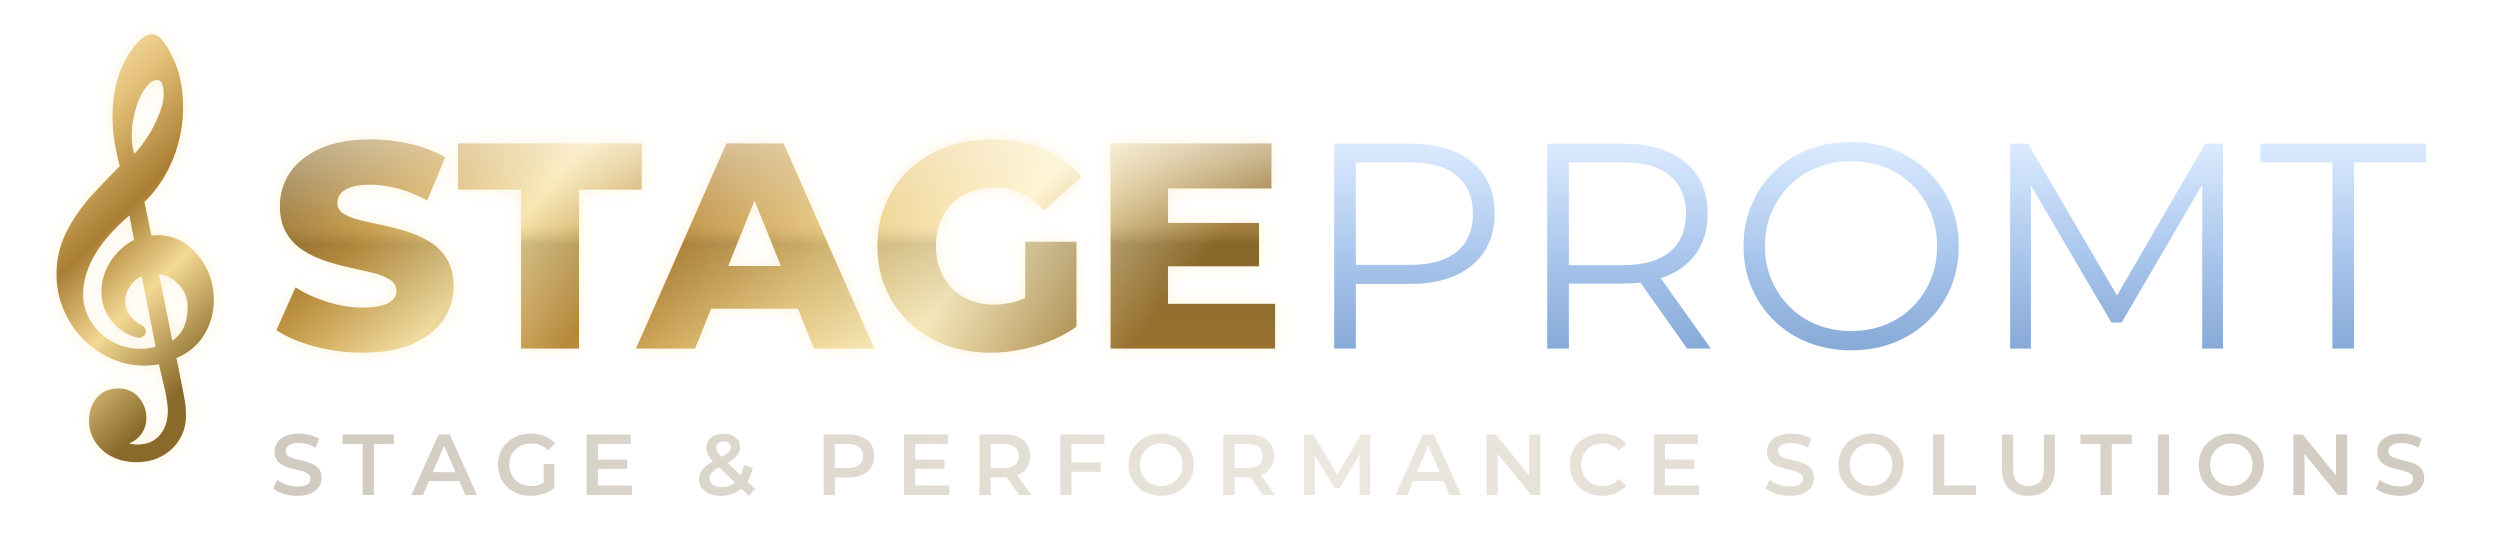
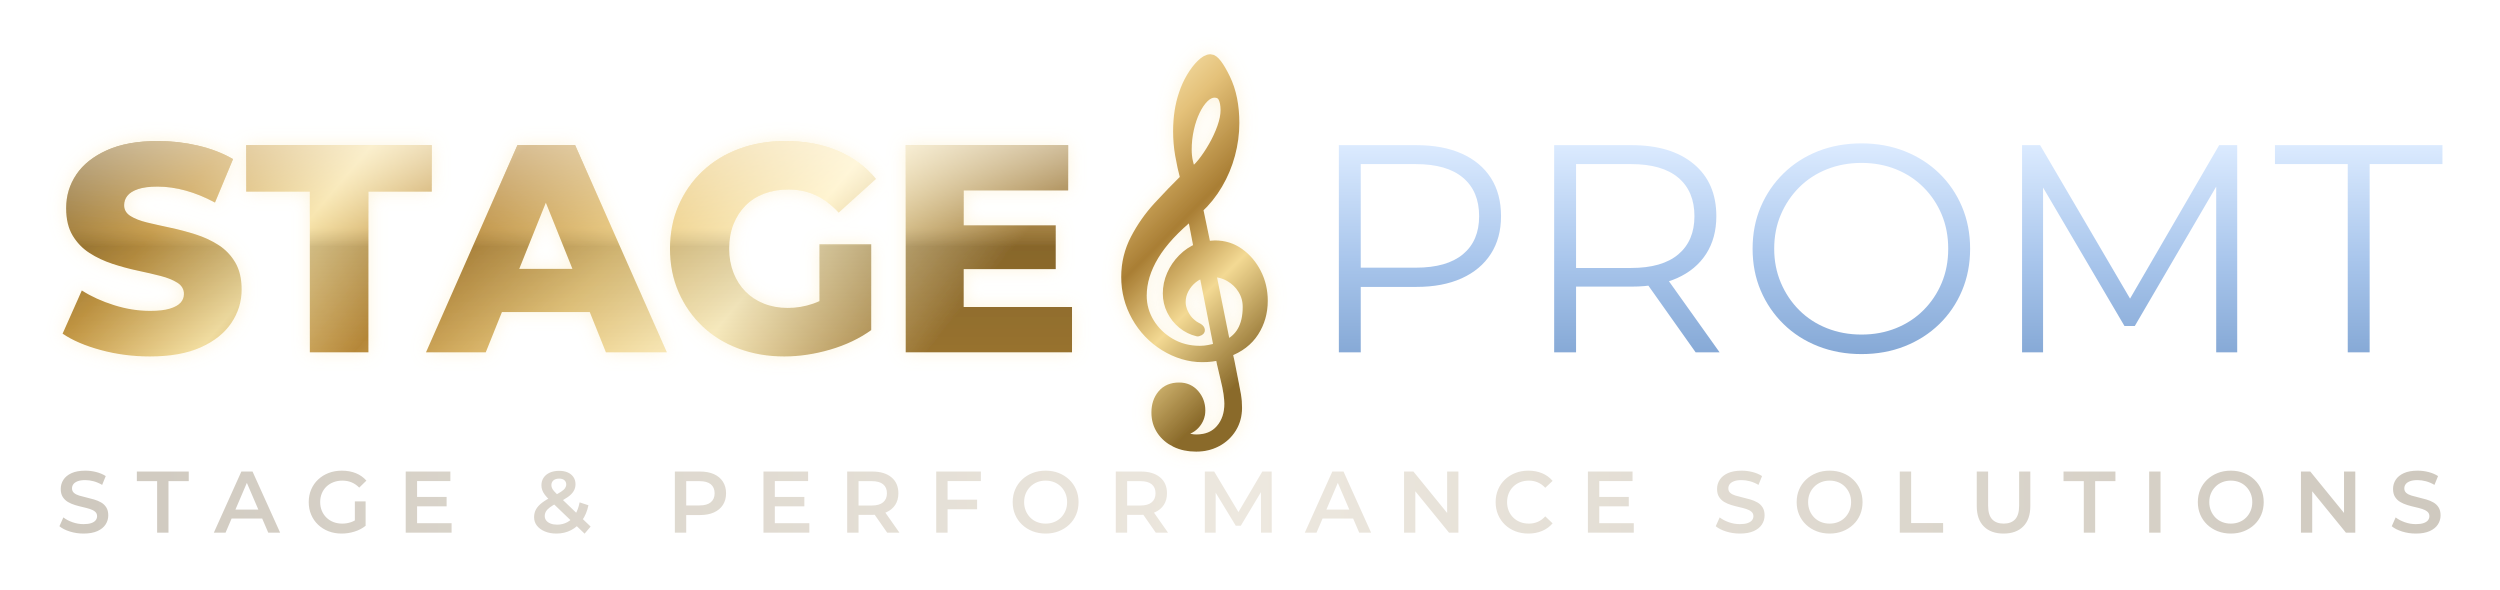
- <svg xmlns="http://www.w3.org/2000/svg" viewBox="0 0 1793 395" width="1793" height="395">
+ <svg xmlns="http://www.w3.org/2000/svg" viewBox="0 0 1774 418" width="1774" height="418">
  <defs>
    <linearGradient id="gold" x1="0" y1="0" x2="1" y2="0.18">
      <stop offset="0" stop-color="#7E5E24" />
      <stop offset=".16" stop-color="#C79A45" />
      <stop offset=".3" stop-color="#F7E2A4" />
      <stop offset=".45" stop-color="#B98A3A" />
      <stop offset=".62" stop-color="#EBCB80" />
      <stop offset=".78" stop-color="#FFF1C4" />
      <stop offset="1" stop-color="#9A7430" />
    </linearGradient>
    <linearGradient id="goldV" x1="0" y1="0" x2="0.35" y2="1">
      <stop offset="0" stop-color="#FFF1C4" />
      <stop offset=".25" stop-color="#E4C179" />
      <stop offset=".5" stop-color="#A97E34" />
      <stop offset=".72" stop-color="#F3D993" />
      <stop offset="1" stop-color="#8A6A2A" />
    </linearGradient>
    <linearGradient id="sheen" x1="0" y1="0" x2="0" y2="1">
      <stop offset="0" stop-color="#fff" stop-opacity=".55" />
      <stop offset=".42" stop-color="#fff" stop-opacity=".08" />
      <stop offset=".5" stop-color="#000" stop-opacity=".12" />
      <stop offset="1" stop-color="#000" stop-opacity=".0" />
    </linearGradient>
    <linearGradient id="blue" x1="0" y1="0" x2="0" y2="1">
      <stop offset="0" stop-color="#DCEBFF" />
      <stop offset=".55" stop-color="#A9C6EC" />
      <stop offset="1" stop-color="#86A9D6" />
    </linearGradient>
    <linearGradient id="tag" x1="0" y1="0" x2="1" y2="0">
      <stop offset="0" stop-color="#CFC9BF" />
      <stop offset=".5" stop-color="#EDE8DF" />
      <stop offset="1" stop-color="#CFC9BF" />
    </linearGradient>
    <clipPath id="stClip">
-       <path d="M260.191 252.94Q242.131 252.94 225.436 248.425Q208.741 243.91 198.241 236.77L211.891 206.11Q221.761 212.41 234.676 216.505Q247.591 220.6 260.401 220.6Q269.011 220.6 274.261 219.025Q279.511 217.45 281.926 214.825Q284.341 212.2 284.341 208.63Q284.341 203.59 279.721 200.65Q275.101 197.71 267.751 195.82Q260.401 193.93 251.476 192.04Q242.551 190.15 233.626 187.21Q224.701 184.27 217.351 179.545Q210.001 174.82 205.381 167.155Q200.761 159.49 200.761 147.73Q200.761 134.5 208.006 123.79Q215.251 113.08 229.741 106.57Q244.231 100.06 265.861 100.06Q280.351 100.06 294.316 103.315Q308.281 106.57 319.201 112.87L306.391 143.74Q295.891 138.07 285.601 135.235Q275.311 132.4 265.651 132.4Q257.041 132.4 251.791 134.185Q246.541 135.97 244.231 138.91Q241.921 141.85 241.921 145.63Q241.921 150.46 246.436 153.295Q250.951 156.13 258.406 157.915Q265.861 159.7 274.786 161.59Q283.711 163.48 292.636 166.315Q301.561 169.15 308.911 173.875Q316.261 178.6 320.776 186.265Q325.291 193.93 325.291 205.48Q325.291 218.29 318.046 229.105Q310.801 239.92 296.416 246.43Q282.031 252.94 260.191 252.94Z M373.691 250.0V135.97H328.541V103.0H460.211V135.97H415.271V250.0Z M456.111 250.0 521.001 103.0H561.951L627.051 250.0H583.791L532.971 123.37H549.351L498.531 250.0ZM491.601 221.44 502.311 190.78H574.131L584.841 221.44Z M710.311 252.94Q692.881 252.94 677.971 247.375Q663.061 241.81 652.246 231.52Q641.431 221.23 635.341 207.265Q629.251 193.3 629.251 176.5Q629.251 159.7 635.341 145.735Q641.431 131.77 652.351 121.48Q663.271 111.19 678.286 105.625Q693.301 100.06 711.151 100.06Q731.941 100.06 748.321 106.99Q764.701 113.92 775.411 126.94L748.951 150.88Q741.391 142.69 732.676 138.595Q723.961 134.5 713.251 134.5Q703.801 134.5 696.031 137.44Q688.261 140.38 682.801 145.945Q677.341 151.51 674.296 159.175Q671.251 166.84 671.251 176.5Q671.251 185.74 674.296 193.51Q677.341 201.28 682.801 206.845Q688.261 212.41 695.926 215.455Q703.591 218.5 712.831 218.5Q722.071 218.5 730.891 215.455Q739.711 212.41 748.741 205.06L772.051 234.25Q759.451 243.28 742.861 248.11Q726.271 252.94 710.311 252.94ZM772.051 234.25 735.301 228.79V173.35H772.051Z M796.511 250.0V103.0H911.801V135.13H837.671V217.87H914.531V250.0ZM834.731 190.99V159.91H902.981V190.99Z" />
+       <path d="M106.36 252.94Q88.3 252.94 71.605 248.425Q54.91 243.91 44.41 236.77L58.06 206.11Q67.93 212.41 80.845 216.505Q93.76 220.6 106.57 220.6Q115.18 220.6 120.43 219.025Q125.68 217.45 128.095 214.825Q130.51 212.2 130.51 208.63Q130.51 203.59 125.89 200.65Q121.27 197.71 113.92 195.82Q106.57 193.93 97.645 192.04Q88.72 190.15 79.795 187.21Q70.87 184.27 63.52 179.545Q56.17 174.82 51.55 167.155Q46.93 159.49 46.93 147.73Q46.93 134.5 54.175 123.79Q61.42 113.08 75.91 106.57Q90.4 100.06 112.03 100.06Q126.52 100.06 140.485 103.315Q154.45 106.57 165.37 112.87L152.56 143.74Q142.06 138.07 131.77 135.235Q121.48 132.4 111.82 132.4Q103.21 132.4 97.96 134.185Q92.71 135.97 90.4 138.91Q88.09 141.85 88.09 145.63Q88.09 150.46 92.605 153.295Q97.12 156.13 104.575 157.915Q112.03 159.7 120.955 161.59Q129.88 163.48 138.805 166.315Q147.73 169.15 155.08 173.875Q162.43 178.6 166.945 186.265Q171.46 193.93 171.46 205.48Q171.46 218.29 164.215 229.105Q156.97 239.92 142.585 246.43Q128.2 252.94 106.36 252.94Z M219.86 250.0V135.97H174.71V103.0H306.38V135.97H261.44V250.0Z M302.28 250.0 367.17 103.0H408.12L473.22 250.0H429.96L379.14 123.37H395.52L344.7 250.0ZM337.77 221.44 348.48 190.78H420.3L431.01 221.44Z M556.48 252.94Q539.05 252.94 524.14 247.375Q509.23 241.81 498.415 231.52Q487.6 221.23 481.51 207.265Q475.42 193.3 475.42 176.5Q475.42 159.7 481.51 145.735Q487.6 131.77 498.52 121.48Q509.44 111.19 524.455 105.625Q539.47 100.06 557.32 100.06Q578.11 100.06 594.49 106.99Q610.87 113.92 621.58 126.94L595.12 150.88Q587.56 142.69 578.845 138.595Q570.13 134.5 559.42 134.5Q549.97 134.5 542.2 137.44Q534.43 140.38 528.97 145.945Q523.51 151.51 520.465 159.175Q517.42 166.84 517.42 176.5Q517.42 185.74 520.465 193.51Q523.51 201.28 528.97 206.845Q534.43 212.41 542.095 215.455Q549.76 218.5 559.0 218.5Q568.24 218.5 577.06 215.455Q585.88 212.41 594.91 205.06L618.22 234.25Q605.62 243.28 589.03 248.11Q572.44 252.94 556.48 252.94ZM618.22 234.25 581.47 228.79V173.35H618.22Z M642.68 250.0V103.0H757.97V135.13H683.84V217.87H760.7V250.0ZM680.9 190.99V159.91H749.15V190.99Z" />
    </clipPath>
    <filter id="glow" x="-10%" y="-30%" width="120%" height="160%">
      <feGaussianBlur stdDeviation="6" result="b" />
      <feColorMatrix in="b" type="matrix" values="0 0 0 0 .95  0 0 0 0 .75  0 0 0 0 .35  0 0 0 .35 0" />
      <feMerge>
        <feMergeNode />
        <feMergeNode in="SourceGraphic" />
      </feMerge>
    </filter>
  </defs>
  <g filter="url(#glow)">
-     <path d="M260.191 252.94Q242.131 252.94 225.436 248.425Q208.741 243.91 198.241 236.77L211.891 206.11Q221.761 212.41 234.676 216.505Q247.591 220.6 260.401 220.6Q269.011 220.6 274.261 219.025Q279.511 217.45 281.926 214.825Q284.341 212.2 284.341 208.63Q284.341 203.59 279.721 200.65Q275.101 197.71 267.751 195.82Q260.401 193.93 251.476 192.04Q242.551 190.15 233.626 187.21Q224.701 184.27 217.351 179.545Q210.001 174.82 205.381 167.155Q200.761 159.49 200.761 147.73Q200.761 134.5 208.006 123.79Q215.251 113.08 229.741 106.57Q244.231 100.06 265.861 100.06Q280.351 100.06 294.316 103.315Q308.281 106.57 319.201 112.87L306.391 143.74Q295.891 138.07 285.601 135.235Q275.311 132.4 265.651 132.4Q257.041 132.4 251.791 134.185Q246.541 135.97 244.231 138.91Q241.921 141.85 241.921 145.63Q241.921 150.46 246.436 153.295Q250.951 156.13 258.406 157.915Q265.861 159.7 274.786 161.59Q283.711 163.48 292.636 166.315Q301.561 169.15 308.911 173.875Q316.261 178.6 320.776 186.265Q325.291 193.93 325.291 205.48Q325.291 218.29 318.046 229.105Q310.801 239.92 296.416 246.43Q282.031 252.94 260.191 252.94Z M373.691 250.0V135.97H328.541V103.0H460.211V135.97H415.271V250.0Z M456.111 250.0 521.001 103.0H561.951L627.051 250.0H583.791L532.971 123.37H549.351L498.531 250.0ZM491.601 221.44 502.311 190.78H574.131L584.841 221.44Z M710.311 252.94Q692.881 252.94 677.971 247.375Q663.061 241.81 652.246 231.52Q641.431 221.23 635.341 207.265Q629.251 193.3 629.251 176.5Q629.251 159.7 635.341 145.735Q641.431 131.77 652.351 121.48Q663.271 111.19 678.286 105.625Q693.301 100.06 711.151 100.06Q731.941 100.06 748.321 106.99Q764.701 113.92 775.411 126.94L748.951 150.88Q741.391 142.69 732.676 138.595Q723.961 134.5 713.251 134.5Q703.801 134.5 696.031 137.44Q688.261 140.38 682.801 145.945Q677.341 151.51 674.296 159.175Q671.251 166.84 671.251 176.5Q671.251 185.74 674.296 193.51Q677.341 201.28 682.801 206.845Q688.261 212.41 695.926 215.455Q703.591 218.5 712.831 218.5Q722.071 218.5 730.891 215.455Q739.711 212.41 748.741 205.06L772.051 234.25Q759.451 243.28 742.861 248.11Q726.271 252.94 710.311 252.94ZM772.051 234.25 735.301 228.79V173.35H772.051Z M796.511 250.0V103.0H911.801V135.13H837.671V217.87H914.531V250.0ZM834.731 190.99V159.91H902.981V190.99Z" fill="url(#gold)" />
-     <rect x="194" y="90" width="734" height="170" fill="url(#sheen)" clip-path="url(#stClip)" />
-     <path d="M89.727 120.321Q87.303 111.141 85.744 102.134Q84.185 93.127 84.185 83.774Q84.185 75.633 85.311 68.445Q86.436 61.256 88.515 55.194Q90.767 48.266 94.404 42.117Q98.042 35.968 102.112 31.984Q106.182 28.0 109.3 28.0Q113.457 28.0 120.732 42.723Q124.37 50.171 126.102 58.831Q127.834 67.492 127.834 77.365Q127.834 89.663 124.543 101.874Q121.252 114.085 114.93 124.824Q108.607 135.564 99.774 143.704L105.836 172.804Q108.434 172.457 110.166 172.284Q111.898 172.111 112.764 172.111Q123.33 172.111 131.644 178.087Q139.958 184.062 144.895 193.762Q149.831 203.462 149.831 215.067Q149.831 228.404 142.99 239.057Q136.148 249.709 122.464 254.732Q123.33 257.677 127.487 279.328Q128.527 284.524 129.046 287.555Q129.566 290.587 129.739 292.838Q129.912 295.09 129.912 298.035Q129.912 306.695 125.669 313.537Q121.425 320.379 114.237 324.189Q107.048 328.0 98.215 328.0Q89.208 328.0 82.279 324.622Q75.351 321.245 71.367 315.269Q67.383 309.293 67.383 301.499Q67.383 293.185 71.973 287.642Q76.564 282.099 85.051 282.099Q92.326 282.099 96.916 287.382Q101.506 292.665 101.506 299.94Q101.506 306.176 97.176 310.852Q92.845 315.529 85.917 315.529H84.185Q88.688 322.284 98.388 322.284Q110.339 322.284 117.095 314.49Q123.85 306.695 123.85 294.57Q123.85 291.626 123.157 286.689Q122.464 281.753 120.732 274.824Q119.0 267.896 118.047 263.393Q117.095 258.889 116.748 256.984Q110.859 258.716 102.891 258.716Q87.995 258.716 73.792 250.055Q59.935 241.395 51.968 227.192Q44.0 212.988 44.0 196.533Q44.0 180.945 51.102 167.261Q58.203 153.577 68.682 142.145Q79.162 130.714 89.727 120.321ZM94.404 115.991Q98.388 113.912 102.891 108.283Q107.395 102.654 111.552 95.379Q115.709 88.104 118.307 80.742Q120.905 73.381 120.905 67.492Q120.905 61.256 119 57.619Q117.095 53.982 112.418 53.982Q108.261 53.982 104.364 57.792Q100.467 61.603 97.435 67.925Q94.404 74.247 92.672 82.042Q90.94 89.836 90.94 97.977Q90.94 103.52 92.066 108.023Q93.192 112.527 94.404 115.991ZM104.277 193.416Q99.6 194.455 95.443 197.833Q91.286 201.21 88.775 205.973Q86.263 210.737 86.263 216.106Q86.263 220.436 88.515 225.027Q90.767 229.617 94.058 232.388Q96.309 234.467 98.561 235.506Q101.159 236.718 101.159 237.758Q101.159 238.277 99.427 238.797Q92.845 237.238 87.562 232.908Q82.279 228.577 79.248 222.428Q76.217 216.279 76.217 209.351Q76.217 201.903 79.248 194.975Q82.279 188.046 87.736 182.503Q93.192 176.961 100.12 174.189L95.097 148.035Q75.005 164.316 65.565 179.992Q56.125 195.667 56.125 211.083Q56.125 222.342 62.014 232.042Q67.903 241.741 78.122 247.717Q88.342 253.693 101.159 253.693Q104.624 253.693 108.174 253.0Q111.725 252.307 115.709 251.268ZM121.079 249.536Q138.053 242.261 138.053 219.744Q138.053 212.296 134.242 206.147Q130.432 199.998 124.023 196.36Q117.614 192.723 109.647 192.723Z" fill="url(#goldV)" stroke="url(#goldV)" stroke-width="7" stroke-linejoin="round" />
+     <path d="M106.36 252.94Q88.3 252.94 71.605 248.425Q54.91 243.91 44.41 236.77L58.06 206.11Q67.93 212.41 80.845 216.505Q93.76 220.6 106.57 220.6Q115.18 220.6 120.43 219.025Q125.68 217.45 128.095 214.825Q130.51 212.2 130.51 208.63Q130.51 203.59 125.89 200.65Q121.27 197.71 113.92 195.82Q106.57 193.93 97.645 192.04Q88.72 190.15 79.795 187.21Q70.87 184.27 63.52 179.545Q56.17 174.82 51.55 167.155Q46.93 159.49 46.93 147.73Q46.93 134.5 54.175 123.79Q61.42 113.08 75.91 106.57Q90.4 100.06 112.03 100.06Q126.52 100.06 140.485 103.315Q154.45 106.57 165.37 112.87L152.56 143.74Q142.06 138.07 131.77 135.235Q121.48 132.4 111.82 132.4Q103.21 132.4 97.96 134.185Q92.71 135.97 90.4 138.91Q88.09 141.85 88.09 145.63Q88.09 150.46 92.605 153.295Q97.12 156.13 104.575 157.915Q112.03 159.7 120.955 161.59Q129.88 163.48 138.805 166.315Q147.73 169.15 155.08 173.875Q162.43 178.6 166.945 186.265Q171.46 193.93 171.46 205.48Q171.46 218.29 164.215 229.105Q156.97 239.92 142.585 246.43Q128.2 252.94 106.36 252.94Z M219.86 250.0V135.97H174.71V103.0H306.38V135.97H261.44V250.0Z M302.28 250.0 367.17 103.0H408.12L473.22 250.0H429.96L379.14 123.37H395.52L344.7 250.0ZM337.77 221.44 348.48 190.78H420.3L431.01 221.44Z M556.48 252.94Q539.05 252.94 524.14 247.375Q509.23 241.81 498.415 231.52Q487.6 221.23 481.51 207.265Q475.42 193.3 475.42 176.5Q475.42 159.7 481.51 145.735Q487.6 131.77 498.52 121.48Q509.44 111.19 524.455 105.625Q539.47 100.06 557.32 100.06Q578.11 100.06 594.49 106.99Q610.87 113.92 621.58 126.94L595.12 150.88Q587.56 142.69 578.845 138.595Q570.13 134.5 559.42 134.5Q549.97 134.5 542.2 137.44Q534.43 140.38 528.97 145.945Q523.51 151.51 520.465 159.175Q517.42 166.84 517.42 176.5Q517.42 185.74 520.465 193.51Q523.51 201.28 528.97 206.845Q534.43 212.41 542.095 215.455Q549.76 218.5 559.0 218.5Q568.24 218.5 577.06 215.455Q585.88 212.41 594.91 205.06L618.22 234.25Q605.62 243.28 589.03 248.11Q572.44 252.94 556.48 252.94ZM618.22 234.25 581.47 228.79V173.35H618.22Z M642.68 250.0V103.0H757.97V135.13H683.84V217.87H760.7V250.0ZM680.9 190.99V159.91H749.15V190.99Z" fill="url(#gold)" />
+     <rect x="40" y="90" width="734" height="170" fill="url(#sheen)" clip-path="url(#stClip)" />
+     <path d="M841.017 126.628Q838.794 118.212 837.365 109.956Q835.936 101.7 835.936 93.126Q835.936 85.663 836.968 79.074Q838 72.485 839.905 66.928Q841.97 60.577 845.304 54.94Q848.638 49.304 852.369 45.652Q856.101 42.0 858.959 42.0Q862.769 42.0 869.438 55.496Q872.772 62.323 874.36 70.262Q875.948 78.201 875.948 87.251Q875.948 98.524 872.931 109.718Q869.914 120.912 864.119 130.756Q858.323 140.6 850.226 148.062L855.783 174.737Q858.165 174.419 859.752 174.26Q861.34 174.102 862.134 174.102Q871.819 174.102 879.441 179.579Q887.062 185.057 891.587 193.949Q896.112 202.84 896.112 213.478Q896.112 225.704 889.84 235.469Q883.569 245.233 871.026 249.838Q871.819 252.537 875.63 272.384Q876.583 277.147 877.059 279.926Q877.535 282.704 877.694 284.768Q877.853 286.833 877.853 289.532Q877.853 297.471 873.963 303.742Q870.073 310.014 863.484 313.507Q856.894 317.0 848.797 317.0Q840.541 317.0 834.189 313.904Q827.838 310.808 824.187 305.33Q820.535 299.852 820.535 292.707Q820.535 285.086 824.742 280.005Q828.95 274.924 836.73 274.924Q843.398 274.924 847.606 279.767Q851.814 284.61 851.814 291.278Q851.814 296.994 847.844 301.281Q843.875 305.568 837.524 305.568H835.936Q840.064 311.76 848.956 311.76Q859.911 311.76 866.103 304.615Q872.296 297.471 872.296 286.356Q872.296 283.657 871.661 279.132Q871.026 274.607 869.438 268.256Q867.85 261.905 866.977 257.777Q866.103 253.648 865.786 251.902Q860.388 253.49 853.084 253.49Q839.429 253.49 826.409 245.551Q813.707 237.612 806.404 224.592Q799.1 211.573 799.1 196.489Q799.1 182.199 805.61 169.656Q812.12 157.113 821.726 146.633Q831.332 136.154 841.017 126.628ZM845.304 122.658Q848.956 120.753 853.084 115.593Q857.212 110.432 861.023 103.764Q864.833 97.095 867.215 90.347Q869.597 83.599 869.597 78.201Q869.597 72.485 867.85 69.151Q866.103 65.816 861.817 65.816Q858.006 65.816 854.433 69.309Q850.861 72.803 848.082 78.598Q845.304 84.393 843.716 91.538Q842.128 98.683 842.128 106.145Q842.128 111.226 843.16 115.355Q844.192 119.483 845.304 122.658ZM854.354 193.631Q850.067 194.584 846.256 197.68Q842.446 200.776 840.144 205.142Q837.841 209.509 837.841 214.431Q837.841 218.4 839.905 222.608Q841.97 226.815 844.986 229.356Q847.05 231.261 849.114 232.214Q851.496 233.325 851.496 234.278Q851.496 234.754 849.908 235.23Q843.875 233.801 839.032 229.832Q834.189 225.863 831.411 220.226Q828.632 214.589 828.632 208.238Q828.632 201.411 831.411 195.06Q834.189 188.709 839.191 183.628Q844.192 178.547 850.543 176.007L845.939 152.032Q827.521 166.957 818.868 181.326Q810.214 195.695 810.214 209.826Q810.214 220.147 815.613 229.038Q821.011 237.93 830.379 243.407Q839.747 248.885 851.496 248.885Q854.672 248.885 857.927 248.25Q861.181 247.615 864.833 246.662ZM869.755 245.074Q885.315 238.406 885.315 217.765Q885.315 210.938 881.822 205.301Q878.329 199.665 872.455 196.33Q866.58 192.996 859.276 192.996Z" fill="url(#goldV)" stroke="url(#goldV)" stroke-width="7" stroke-linejoin="round" />
  </g>
-   <path d="M956.871 250.0V103.0H1011.891Q1030.581 103.0 1044.021 108.985Q1057.461 114.97 1064.706 126.205Q1071.951 137.44 1071.951 153.4Q1071.951 168.94 1064.706 180.175Q1057.461 191.41 1044.021 197.5Q1030.581 203.59 1011.891 203.59H965.481L972.411 196.24V250.0ZM972.411 197.5 965.481 189.94H1011.471Q1033.521 189.94 1044.966 180.385Q1056.411 170.83 1056.411 153.4Q1056.411 135.76 1044.966 126.1Q1033.521 116.44 1011.471 116.44H965.481L972.411 109.09Z M1109.651 250.0V103.0H1164.671Q1192.601 103.0 1208.666 116.335Q1224.731 129.67 1224.731 153.4Q1224.731 168.94 1217.486 180.175Q1210.241 191.41 1196.801 197.395Q1183.361 203.38 1164.671 203.38H1118.261L1125.191 196.24V250.0ZM1210.031 250.0 1172.231 196.66H1189.031L1227.041 250.0ZM1125.191 197.5 1118.261 190.15H1164.251Q1186.301 190.15 1197.746 180.49Q1209.191 170.83 1209.191 153.4Q1209.191 135.76 1197.746 126.1Q1186.301 116.44 1164.251 116.44H1118.261L1125.191 109.09Z M1327.741 251.26Q1311.151 251.26 1296.976 245.695Q1282.801 240.13 1272.406 229.945Q1262.011 219.76 1256.236 206.215Q1250.461 192.67 1250.461 176.5Q1250.461 160.33 1256.236 146.785Q1262.011 133.24 1272.406 123.055Q1282.801 112.87 1296.871 107.305Q1310.941 101.74 1327.741 101.74Q1344.331 101.74 1358.401 107.305Q1372.471 112.87 1382.866 122.95Q1393.261 133.03 1399.036 146.68Q1404.811 160.33 1404.811 176.5Q1404.811 192.67 1399.036 206.32Q1393.261 219.97 1382.866 230.05Q1372.471 240.13 1358.401 245.695Q1344.331 251.26 1327.741 251.26ZM1327.741 237.4Q1340.971 237.4 1352.206 232.885Q1363.441 228.37 1371.736 220.075Q1380.031 211.78 1384.651 200.755Q1389.271 189.73 1389.271 176.5Q1389.271 163.27 1384.651 152.245Q1380.031 141.22 1371.736 132.925Q1363.441 124.63 1352.206 120.115Q1340.971 115.6 1327.741 115.6Q1314.511 115.6 1303.171 120.115Q1291.831 124.63 1283.536 132.925Q1275.241 141.22 1270.516 152.245Q1265.791 163.27 1265.791 176.5Q1265.791 189.52 1270.516 200.65Q1275.241 211.78 1283.536 220.075Q1291.831 228.37 1303.171 232.885Q1314.511 237.4 1327.741 237.4Z M1441.671 250.0V103.0H1454.481L1521.681 217.66H1514.961L1581.531 103.0H1594.341V250.0H1579.431V126.31H1583.001L1521.681 231.31H1514.331L1452.591 126.31H1456.581V250.0Z M1672.781 250.0V116.44H1621.121V103.0H1739.981V116.44H1688.321V250.0Z" fill="url(#blue)" />
-   <path d="M213.113 355.62Q208.029 355.62 203.379 354.163Q198.729 352.706 196.001 350.412L198.791 344.15Q201.395 346.196 205.239 347.56Q209.083 348.924 213.113 348.924Q216.523 348.924 218.631 348.18Q220.739 347.436 221.731 346.165Q222.723 344.894 222.723 343.282Q222.723 341.298 221.297 340.089Q219.871 338.88 217.608 338.167Q215.345 337.454 212.586 336.834Q209.827 336.214 207.068 335.377Q204.309 334.54 202.046 333.207Q199.783 331.874 198.357 329.642Q196.931 327.41 196.931 323.938Q196.931 320.404 198.822 317.459Q200.713 314.514 204.588 312.747Q208.463 310.98 214.415 310.98Q218.321 310.98 222.165 311.972Q226.009 312.964 228.861 314.824L226.319 321.086Q223.405 319.35 220.305 318.513Q217.205 317.676 214.353 317.676Q211.005 317.676 208.928 318.482Q206.851 319.288 205.89 320.59Q204.929 321.892 204.929 323.566Q204.929 325.55 206.324 326.759Q207.719 327.968 209.982 328.65Q212.245 329.332 215.035 329.983Q217.825 330.634 220.584 331.44Q223.343 332.246 225.606 333.548Q227.869 334.85 229.264 337.082Q230.659 339.314 230.659 342.724Q230.659 346.196 228.768 349.141Q226.877 352.086 222.971 353.853Q219.065 355.62 213.113 355.62Z M260.073 355.0V318.42H245.689V311.6H282.517V318.42H268.133V355.0Z M295.066 355.0 314.596 311.6H322.532L342.124 355.0H333.692L316.89 315.878H320.114L303.374 355.0ZM304.056 344.956 306.226 338.632H329.662L331.832 344.956Z M380.527 355.62Q375.443 355.62 371.196 353.977Q366.949 352.334 363.787 349.327Q360.625 346.32 358.889 342.228Q357.153 338.136 357.153 333.3Q357.153 328.464 358.889 324.372Q360.625 320.28 363.818 317.273Q367.011 314.266 371.289 312.623Q375.567 310.98 380.651 310.98Q386.169 310.98 390.602 312.778Q395.035 314.576 398.073 318.048L392.989 323.008Q390.447 320.466 387.502 319.257Q384.557 318.048 381.023 318.048Q377.613 318.048 374.699 319.164Q371.785 320.28 369.677 322.326Q367.569 324.372 366.422 327.162Q365.275 329.952 365.275 333.3Q365.275 336.586 366.422 339.376Q367.569 342.166 369.677 344.243Q371.785 346.32 374.637 347.436Q377.489 348.552 380.961 348.552Q384.185 348.552 387.192 347.529Q390.199 346.506 392.927 344.088L397.515 350.102Q394.105 352.83 389.61 354.225Q385.115 355.62 380.527 355.62ZM397.515 350.102 389.889 349.048V332.804H397.515Z M420.729 355.0V311.6H452.411V318.358H428.789V348.242H453.279V355.0ZM428.169 336.276V329.642H449.745V336.276Z  M537.154 355.682 512.354 331.874Q510.246 329.828 508.944 328.092Q507.642 326.356 507.084 324.713Q506.526 323.07 506.526 321.334Q506.526 318.296 508.076 315.971Q509.626 313.646 512.478 312.375Q515.33 311.104 519.112 311.104Q522.646 311.104 525.219 312.251Q527.792 313.398 529.249 315.537Q530.706 317.676 530.706 320.652Q530.706 323.256 529.404 325.457Q528.102 327.658 525.343 329.642Q522.584 331.626 517.996 333.796Q514.586 335.47 512.602 336.958Q510.618 338.446 509.75 339.934Q508.882 341.422 508.882 343.22Q508.882 345.018 509.967 346.382Q511.052 347.746 513.036 348.521Q515.02 349.296 517.686 349.296Q521.654 349.296 524.909 347.529Q528.164 345.762 530.396 342.228Q532.628 338.694 533.62 333.486L539.882 335.532Q538.58 341.794 535.387 346.289Q532.194 350.784 527.544 353.202Q522.894 355.62 517.128 355.62Q512.602 355.62 509.006 354.132Q505.41 352.644 503.364 350.04Q501.318 347.436 501.318 344.026Q501.318 340.926 502.682 338.446Q504.046 335.966 507.022 333.703Q509.998 331.44 514.648 329.146Q518.306 327.348 520.383 325.984Q522.46 324.62 523.297 323.38Q524.134 322.14 524.134 320.776Q524.134 318.916 522.832 317.769Q521.53 316.622 519.112 316.622Q516.508 316.622 515.051 317.893Q513.594 319.164 513.594 321.21Q513.594 322.264 513.997 323.256Q514.4 324.248 515.454 325.488Q516.508 326.728 518.492 328.65L541.432 350.66Z  M590.71 355.0V311.6H608.566Q614.332 311.6 618.455 313.46Q622.578 315.32 624.81 318.792Q627.042 322.264 627.042 327.038Q627.042 331.812 624.81 335.284Q622.578 338.756 618.455 340.616Q614.332 342.476 608.566 342.476H595.174L598.77 338.694V355.0ZM598.77 339.562 595.174 335.656H608.194Q613.526 335.656 616.223 333.393Q618.92 331.13 618.92 327.038Q618.92 322.884 616.223 320.652Q613.526 318.42 608.194 318.42H595.174L598.77 314.452Z M648.334 355.0V311.6H680.016V318.358H656.394V348.242H680.884V355.0ZM655.774 336.276V329.642H677.35V336.276Z M702.485 355.0V311.6H720.279Q728.959 311.6 733.888 315.692Q738.817 319.784 738.817 327.038Q738.817 331.812 736.585 335.253Q734.353 338.694 730.23 340.523Q726.107 342.352 720.341 342.352H706.949L710.545 338.694V355.0ZM730.881 355.0 719.907 339.252H728.525L739.561 355.0ZM710.545 339.562 706.949 335.718H719.969Q725.301 335.718 727.998 333.424Q730.695 331.13 730.695 327.038Q730.695 322.884 727.998 320.652Q725.301 318.42 719.969 318.42H706.949L710.545 314.452Z M760.418 355.0V311.6H792.1V318.358H768.478V355.0ZM767.796 338.384V331.564H789.434V338.384Z M832.86 355.62Q827.776 355.62 823.498 353.946Q819.22 352.272 816.058 349.265Q812.896 346.258 811.16 342.197Q809.424 338.136 809.424 333.3Q809.424 328.464 811.16 324.403Q812.896 320.342 816.058 317.335Q819.22 314.328 823.498 312.654Q827.776 310.98 832.798 310.98Q837.882 310.98 842.129 312.654Q846.376 314.328 849.538 317.335Q852.7 320.342 854.436 324.403Q856.172 328.464 856.172 333.3Q856.172 338.136 854.436 342.228Q852.7 346.32 849.538 349.296Q846.376 352.272 842.129 353.946Q837.882 355.62 832.86 355.62ZM832.798 348.552Q836.084 348.552 838.874 347.436Q841.664 346.32 843.71 344.243Q845.756 342.166 846.903 339.407Q848.05 336.648 848.05 333.3Q848.05 329.952 846.903 327.193Q845.756 324.434 843.71 322.357Q841.664 320.28 838.874 319.164Q836.084 318.048 832.798 318.048Q829.512 318.048 826.753 319.164Q823.994 320.28 821.917 322.357Q819.84 324.434 818.693 327.193Q817.546 329.952 817.546 333.3Q817.546 336.586 818.693 339.376Q819.84 342.166 821.886 344.243Q823.932 346.32 826.722 347.436Q829.512 348.552 832.798 348.552Z M877.339 355.0V311.6H895.133Q903.813 311.6 908.742 315.692Q913.671 319.784 913.671 327.038Q913.671 331.812 911.439 335.253Q909.207 338.694 905.084 340.523Q900.961 342.352 895.195 342.352H881.803L885.399 338.694V355.0ZM905.735 355.0 894.761 339.252H903.379L914.415 355.0ZM885.399 339.562 881.803 335.718H894.823Q900.155 335.718 902.852 333.424Q905.549 331.13 905.549 327.038Q905.549 322.884 902.852 320.652Q900.155 318.42 894.823 318.42H881.803L885.399 314.452Z M935.272 355.0V311.6H941.906L960.878 343.282H957.406L976.068 311.6H982.702L982.764 355.0H975.138L975.076 323.566H976.688L960.816 350.04H957.22L941.1 323.566H942.96V355.0Z M1000.956 355.0 1020.486 311.6H1028.422L1048.014 355.0H1039.582L1022.78 315.878H1026.004L1009.264 355.0ZM1009.946 344.956 1012.116 338.632H1035.552L1037.722 344.956Z M1066.143 355.0V311.6H1072.777L1099.995 345.018H1096.709V311.6H1104.707V355.0H1098.073L1070.855 321.582H1074.141V355.0Z M1149.062 355.62Q1144.102 355.62 1139.855 353.977Q1135.608 352.334 1132.477 349.327Q1129.346 346.32 1127.61 342.228Q1125.874 338.136 1125.874 333.3Q1125.874 328.464 1127.61 324.372Q1129.346 320.28 1132.508 317.273Q1135.67 314.266 1139.886 312.623Q1144.102 310.98 1149.124 310.98Q1154.456 310.98 1158.858 312.809Q1163.26 314.638 1166.298 318.234L1161.09 323.132Q1158.734 320.59 1155.82 319.319Q1152.906 318.048 1149.496 318.048Q1146.086 318.048 1143.265 319.164Q1140.444 320.28 1138.367 322.326Q1136.29 324.372 1135.143 327.162Q1133.996 329.952 1133.996 333.3Q1133.996 336.648 1135.143 339.438Q1136.29 342.228 1138.367 344.274Q1140.444 346.32 1143.265 347.436Q1146.086 348.552 1149.496 348.552Q1152.906 348.552 1155.82 347.281Q1158.734 346.01 1161.09 343.406L1166.298 348.366Q1163.26 351.9 1158.858 353.76Q1154.456 355.62 1149.062 355.62Z M1186.102 355.0V311.6H1217.784V318.358H1194.162V348.242H1218.652V355.0ZM1193.542 336.276V329.642H1215.118V336.276Z  M1283.431 355.62Q1278.347 355.62 1273.697 354.163Q1269.047 352.706 1266.319 350.412L1269.109 344.15Q1271.713 346.196 1275.557 347.56Q1279.401 348.924 1283.431 348.924Q1286.841 348.924 1288.949 348.18Q1291.057 347.436 1292.049 346.165Q1293.041 344.894 1293.041 343.282Q1293.041 341.298 1291.615 340.089Q1290.189 338.88 1287.926 338.167Q1285.663 337.454 1282.904 336.834Q1280.145 336.214 1277.386 335.377Q1274.627 334.54 1272.364 333.207Q1270.101 331.874 1268.675 329.642Q1267.249 327.41 1267.249 323.938Q1267.249 320.404 1269.14 317.459Q1271.031 314.514 1274.906 312.747Q1278.781 310.98 1284.733 310.98Q1288.639 310.98 1292.483 311.972Q1296.327 312.964 1299.179 314.824L1296.637 321.086Q1293.723 319.35 1290.623 318.513Q1287.523 317.676 1284.671 317.676Q1281.323 317.676 1279.246 318.482Q1277.169 319.288 1276.208 320.59Q1275.247 321.892 1275.247 323.566Q1275.247 325.55 1276.642 326.759Q1278.037 327.968 1280.3 328.65Q1282.563 329.332 1285.353 329.983Q1288.143 330.634 1290.902 331.44Q1293.661 332.246 1295.924 333.548Q1298.187 334.85 1299.582 337.082Q1300.977 339.314 1300.977 342.724Q1300.977 346.196 1299.086 349.141Q1297.195 352.086 1293.289 353.853Q1289.383 355.62 1283.431 355.62Z M1341.922 355.62Q1336.838 355.62 1332.56 353.946Q1328.282 352.272 1325.12 349.265Q1321.958 346.258 1320.222 342.197Q1318.486 338.136 1318.486 333.3Q1318.486 328.464 1320.222 324.403Q1321.958 320.342 1325.12 317.335Q1328.282 314.328 1332.56 312.654Q1336.838 310.98 1341.86 310.98Q1346.944 310.98 1351.191 312.654Q1355.438 314.328 1358.6 317.335Q1361.762 320.342 1363.498 324.403Q1365.234 328.464 1365.234 333.3Q1365.234 338.136 1363.498 342.228Q1361.762 346.32 1358.6 349.296Q1355.438 352.272 1351.191 353.946Q1346.944 355.62 1341.922 355.62ZM1341.86 348.552Q1345.146 348.552 1347.936 347.436Q1350.726 346.32 1352.772 344.243Q1354.818 342.166 1355.965 339.407Q1357.112 336.648 1357.112 333.3Q1357.112 329.952 1355.965 327.193Q1354.818 324.434 1352.772 322.357Q1350.726 320.28 1347.936 319.164Q1345.146 318.048 1341.86 318.048Q1338.574 318.048 1335.815 319.164Q1333.056 320.28 1330.979 322.357Q1328.902 324.434 1327.755 327.193Q1326.608 329.952 1326.608 333.3Q1326.608 336.586 1327.755 339.376Q1328.902 342.166 1330.948 344.243Q1332.994 346.32 1335.784 347.436Q1338.574 348.552 1341.86 348.552Z M1386.401 355.0V311.6H1394.461V348.18H1417.153V355.0Z M1454.813 355.62Q1445.885 355.62 1440.832 350.598Q1435.779 345.576 1435.779 336.09V311.6H1443.839V335.78Q1443.839 342.476 1446.722 345.514Q1449.605 348.552 1454.875 348.552Q1460.145 348.552 1462.997 345.514Q1465.849 342.476 1465.849 335.78V311.6H1473.785V336.09Q1473.785 345.576 1468.732 350.598Q1463.679 355.62 1454.813 355.62Z M1506.484 355.0V318.42H1492.1V311.6H1528.928V318.42H1514.544V355.0Z M1547.615 355.0V311.6H1555.675V355.0Z M1600.341 355.62Q1595.257 355.62 1590.979 353.946Q1586.701 352.272 1583.539 349.265Q1580.377 346.258 1578.641 342.197Q1576.905 338.136 1576.905 333.3Q1576.905 328.464 1578.641 324.403Q1580.377 320.342 1583.539 317.335Q1586.701 314.328 1590.979 312.654Q1595.257 310.98 1600.279 310.98Q1605.363 310.98 1609.61 312.654Q1613.857 314.328 1617.019 317.335Q1620.181 320.342 1621.917 324.403Q1623.653 328.464 1623.653 333.3Q1623.653 338.136 1621.917 342.228Q1620.181 346.32 1617.019 349.296Q1613.857 352.272 1609.61 353.946Q1605.363 355.62 1600.341 355.62ZM1600.279 348.552Q1603.565 348.552 1606.355 347.436Q1609.145 346.32 1611.191 344.243Q1613.237 342.166 1614.384 339.407Q1615.531 336.648 1615.531 333.3Q1615.531 329.952 1614.384 327.193Q1613.237 324.434 1611.191 322.357Q1609.145 320.28 1606.355 319.164Q1603.565 318.048 1600.279 318.048Q1596.993 318.048 1594.234 319.164Q1591.475 320.28 1589.398 322.357Q1587.321 324.434 1586.174 327.193Q1585.027 329.952 1585.027 333.3Q1585.027 336.586 1586.174 339.376Q1587.321 342.166 1589.367 344.243Q1591.413 346.32 1594.203 347.436Q1596.993 348.552 1600.279 348.552Z M1644.82 355.0V311.6H1651.454L1678.672 345.018H1675.386V311.6H1683.384V355.0H1676.75L1649.532 321.582H1652.818V355.0Z M1721.105 355.62Q1716.021 355.62 1711.371 354.163Q1706.721 352.706 1703.993 350.412L1706.783 344.15Q1709.387 346.196 1713.231 347.56Q1717.075 348.924 1721.105 348.924Q1724.515 348.924 1726.623 348.18Q1728.731 347.436 1729.723 346.165Q1730.715 344.894 1730.715 343.282Q1730.715 341.298 1729.289 340.089Q1727.863 338.88 1725.6 338.167Q1723.337 337.454 1720.578 336.834Q1717.819 336.214 1715.06 335.377Q1712.301 334.54 1710.038 333.207Q1707.775 331.874 1706.349 329.642Q1704.923 327.41 1704.923 323.938Q1704.923 320.404 1706.814 317.459Q1708.705 314.514 1712.58 312.747Q1716.455 310.98 1722.407 310.98Q1726.313 310.98 1730.157 311.972Q1734.001 312.964 1736.853 314.824L1734.311 321.086Q1731.397 319.35 1728.297 318.513Q1725.197 317.676 1722.345 317.676Q1718.997 317.676 1716.92 318.482Q1714.843 319.288 1713.882 320.59Q1712.921 321.892 1712.921 323.566Q1712.921 325.55 1714.316 326.759Q1715.711 327.968 1717.974 328.65Q1720.237 329.332 1723.027 329.983Q1725.817 330.634 1728.576 331.44Q1731.335 332.246 1733.598 333.548Q1735.861 334.85 1737.256 337.082Q1738.651 339.314 1738.651 342.724Q1738.651 346.196 1736.76 349.141Q1734.869 352.086 1730.963 353.853Q1727.057 355.62 1721.105 355.62Z" fill="url(#tag)" />
+   <path d="M950.052 250.0V103.0H1005.072Q1023.762 103.0 1037.202 108.985Q1050.642 114.97 1057.887 126.205Q1065.132 137.44 1065.132 153.4Q1065.132 168.94 1057.887 180.175Q1050.642 191.41 1037.202 197.5Q1023.762 203.59 1005.072 203.59H958.662L965.592 196.24V250.0ZM965.592 197.5 958.662 189.94H1004.652Q1026.702 189.94 1038.147 180.385Q1049.592 170.83 1049.592 153.4Q1049.592 135.76 1038.147 126.1Q1026.702 116.44 1004.652 116.44H958.662L965.592 109.09Z M1102.832 250.0V103.0H1157.852Q1185.782 103.0 1201.847 116.335Q1217.912 129.67 1217.912 153.4Q1217.912 168.94 1210.667 180.175Q1203.422 191.41 1189.982 197.395Q1176.542 203.38 1157.852 203.38H1111.442L1118.372 196.24V250.0ZM1203.212 250.0 1165.412 196.66H1182.212L1220.222 250.0ZM1118.372 197.5 1111.442 190.15H1157.432Q1179.482 190.15 1190.927 180.49Q1202.372 170.83 1202.372 153.4Q1202.372 135.76 1190.927 126.1Q1179.482 116.44 1157.432 116.44H1111.442L1118.372 109.09Z M1320.922 251.26Q1304.332 251.26 1290.157 245.695Q1275.982 240.13 1265.587 229.945Q1255.192 219.76 1249.417 206.215Q1243.642 192.67 1243.642 176.5Q1243.642 160.33 1249.417 146.785Q1255.192 133.24 1265.587 123.055Q1275.982 112.87 1290.052 107.305Q1304.122 101.74 1320.922 101.74Q1337.512 101.74 1351.582 107.305Q1365.652 112.87 1376.047 122.95Q1386.442 133.03 1392.217 146.68Q1397.992 160.33 1397.992 176.5Q1397.992 192.67 1392.217 206.32Q1386.442 219.97 1376.047 230.05Q1365.652 240.13 1351.582 245.695Q1337.512 251.26 1320.922 251.26ZM1320.922 237.4Q1334.152 237.4 1345.387 232.885Q1356.622 228.37 1364.917 220.075Q1373.212 211.78 1377.832 200.755Q1382.452 189.73 1382.452 176.5Q1382.452 163.27 1377.832 152.245Q1373.212 141.22 1364.917 132.925Q1356.622 124.63 1345.387 120.115Q1334.152 115.6 1320.922 115.6Q1307.692 115.6 1296.352 120.115Q1285.012 124.63 1276.717 132.925Q1268.422 141.22 1263.697 152.245Q1258.972 163.27 1258.972 176.5Q1258.972 189.52 1263.697 200.65Q1268.422 211.78 1276.717 220.075Q1285.012 228.37 1296.352 232.885Q1307.692 237.4 1320.922 237.4Z M1434.852 250.0V103.0H1447.662L1514.862 217.66H1508.142L1574.712 103.0H1587.522V250.0H1572.612V126.31H1576.182L1514.862 231.31H1507.512L1445.772 126.31H1449.762V250.0Z M1665.962 250.0V116.44H1614.302V103.0H1733.162V116.44H1681.502V250.0Z" fill="url(#blue)" />
+   <path d="M59.282 378.62Q54.198 378.62 49.548 377.163Q44.898 375.706 42.17 373.412L44.96 367.15Q47.564 369.196 51.408 370.56Q55.252 371.924 59.282 371.924Q62.692 371.924 64.8 371.18Q66.908 370.436 67.9 369.165Q68.892 367.894 68.892 366.282Q68.892 364.298 67.466 363.089Q66.04 361.88 63.777 361.167Q61.514 360.454 58.755 359.834Q55.996 359.214 53.237 358.377Q50.478 357.54 48.215 356.207Q45.952 354.874 44.526 352.642Q43.1 350.41 43.1 346.938Q43.1 343.404 44.991 340.459Q46.882 337.514 50.757 335.747Q54.632 333.98 60.584 333.98Q64.49 333.98 68.334 334.972Q72.178 335.964 75.03 337.824L72.488 344.086Q69.574 342.35 66.474 341.513Q63.374 340.676 60.522 340.676Q57.174 340.676 55.097 341.482Q53.02 342.288 52.059 343.59Q51.098 344.892 51.098 346.566Q51.098 348.55 52.493 349.759Q53.888 350.968 56.151 351.65Q58.414 352.332 61.204 352.983Q63.994 353.634 66.753 354.44Q69.512 355.246 71.775 356.548Q74.038 357.85 75.433 360.082Q76.828 362.314 76.828 365.724Q76.828 369.196 74.937 372.141Q73.046 375.086 69.14 376.853Q65.234 378.62 59.282 378.62Z M111.492 378.0V341.42H97.108V334.6H133.936V341.42H119.552V378.0Z M151.736 378.0 171.266 334.6H179.202L198.794 378.0H190.362L173.56 338.878H176.784L160.044 378.0ZM160.726 367.956 162.896 361.632H186.332L188.502 367.956Z M242.447 378.62Q237.363 378.62 233.116 376.977Q228.869 375.334 225.707 372.327Q222.545 369.32 220.809 365.228Q219.073 361.136 219.073 356.3Q219.073 351.464 220.809 347.372Q222.545 343.28 225.738 340.273Q228.931 337.266 233.209 335.623Q237.487 333.98 242.571 333.98Q248.089 333.98 252.522 335.778Q256.955 337.576 259.993 341.048L254.909 346.008Q252.367 343.466 249.422 342.257Q246.477 341.048 242.943 341.048Q239.533 341.048 236.619 342.164Q233.705 343.28 231.597 345.326Q229.489 347.372 228.342 350.162Q227.195 352.952 227.195 356.3Q227.195 359.586 228.342 362.376Q229.489 365.166 231.597 367.243Q233.705 369.32 236.557 370.436Q239.409 371.552 242.881 371.552Q246.105 371.552 249.112 370.529Q252.119 369.506 254.847 367.088L259.435 373.102Q256.025 375.83 251.53 377.225Q247.035 378.62 242.447 378.62ZM259.435 373.102 251.809 372.048V355.804H259.435Z M287.899 378.0V334.6H319.581V341.358H295.959V371.242H320.449V378.0ZM295.339 359.276V352.642H316.915V359.276Z  M414.825 378.682 390.025 354.874Q387.917 352.828 386.615 351.092Q385.313 349.356 384.755 347.713Q384.197 346.07 384.197 344.334Q384.197 341.296 385.747 338.971Q387.297 336.646 390.149 335.375Q393.001 334.104 396.783 334.104Q400.317 334.104 402.89 335.251Q405.463 336.398 406.92 338.537Q408.377 340.676 408.377 343.652Q408.377 346.256 407.075 348.457Q405.773 350.658 403.014 352.642Q400.255 354.626 395.667 356.796Q392.257 358.47 390.273 359.958Q388.289 361.446 387.421 362.934Q386.553 364.422 386.553 366.22Q386.553 368.018 387.638 369.382Q388.723 370.746 390.707 371.521Q392.691 372.296 395.357 372.296Q399.325 372.296 402.58 370.529Q405.835 368.762 408.067 365.228Q410.299 361.694 411.291 356.486L417.553 358.532Q416.251 364.794 413.058 369.289Q409.865 373.784 405.215 376.202Q400.565 378.62 394.799 378.62Q390.273 378.62 386.677 377.132Q383.081 375.644 381.035 373.04Q378.989 370.436 378.989 367.026Q378.989 363.926 380.353 361.446Q381.717 358.966 384.693 356.703Q387.669 354.44 392.319 352.146Q395.977 350.348 398.054 348.984Q400.131 347.62 400.968 346.38Q401.805 345.14 401.805 343.776Q401.805 341.916 400.503 340.769Q399.201 339.622 396.783 339.622Q394.179 339.622 392.722 340.893Q391.265 342.164 391.265 344.21Q391.265 345.264 391.668 346.256Q392.071 347.248 393.125 348.488Q394.179 349.728 396.163 351.65L419.103 373.66Z  M478.882 378.0V334.6H496.738Q502.504 334.6 506.627 336.46Q510.75 338.32 512.982 341.792Q515.214 345.264 515.214 350.038Q515.214 354.812 512.982 358.284Q510.75 361.756 506.627 363.616Q502.504 365.476 496.738 365.476H483.346L486.942 361.694V378.0ZM486.942 362.562 483.346 358.656H496.366Q501.698 358.656 504.395 356.393Q507.092 354.13 507.092 350.038Q507.092 345.884 504.395 343.652Q501.698 341.42 496.366 341.42H483.346L486.942 337.452Z M541.756 378.0V334.6H573.438V341.358H549.816V371.242H574.306V378.0ZM549.196 359.276V352.642H570.772V359.276Z M601.158 378.0V334.6H618.952Q627.632 334.6 632.561 338.692Q637.49 342.784 637.49 350.038Q637.49 354.812 635.258 358.253Q633.026 361.694 628.903 363.523Q624.78 365.352 619.014 365.352H605.622L609.218 361.694V378.0ZM629.554 378.0 618.58 362.252H627.198L638.234 378.0ZM609.218 362.562 605.622 358.718H618.642Q623.974 358.718 626.671 356.424Q629.368 354.13 629.368 350.038Q629.368 345.884 626.671 343.652Q623.974 341.42 618.642 341.42H605.622L609.218 337.452Z M664.342 378.0V334.6H696.024V341.358H672.402V378.0ZM671.72 361.384V354.564H693.358V361.384Z M742.033 378.62Q736.949 378.62 732.671 376.946Q728.393 375.272 725.231 372.265Q722.069 369.258 720.333 365.197Q718.597 361.136 718.597 356.3Q718.597 351.464 720.333 347.403Q722.069 343.342 725.231 340.335Q728.393 337.328 732.671 335.654Q736.949 333.98 741.971 333.98Q747.055 333.98 751.302 335.654Q755.549 337.328 758.711 340.335Q761.873 343.342 763.609 347.403Q765.345 351.464 765.345 356.3Q765.345 361.136 763.609 365.228Q761.873 369.32 758.711 372.296Q755.549 375.272 751.302 376.946Q747.055 378.62 742.033 378.62ZM741.971 371.552Q745.257 371.552 748.047 370.436Q750.837 369.32 752.883 367.243Q754.929 365.166 756.076 362.407Q757.223 359.648 757.223 356.3Q757.223 352.952 756.076 350.193Q754.929 347.434 752.883 345.357Q750.837 343.28 748.047 342.164Q745.257 341.048 741.971 341.048Q738.685 341.048 735.926 342.164Q733.167 343.28 731.09 345.357Q729.013 347.434 727.866 350.193Q726.719 352.952 726.719 356.3Q726.719 359.586 727.866 362.376Q729.013 365.166 731.059 367.243Q733.105 369.32 735.895 370.436Q738.685 371.552 741.971 371.552Z M791.763 378.0V334.6H809.557Q818.237 334.6 823.166 338.692Q828.095 342.784 828.095 350.038Q828.095 354.812 825.863 358.253Q823.631 361.694 819.508 363.523Q815.385 365.352 809.619 365.352H796.227L799.823 361.694V378.0ZM820.159 378.0 809.185 362.252H817.803L828.839 378.0ZM799.823 362.562 796.227 358.718H809.247Q814.579 358.718 817.276 356.424Q819.973 354.13 819.973 350.038Q819.973 345.884 817.276 343.652Q814.579 341.42 809.247 341.42H796.227L799.823 337.452Z M854.947 378.0V334.6H861.581L880.553 366.282H877.081L895.743 334.6H902.377L902.439 378.0H894.813L894.751 346.566H896.363L880.491 373.04H876.895L860.775 346.566H862.635V378.0Z M925.881 378.0 945.411 334.6H953.347L972.939 378.0H964.507L947.705 338.878H950.929L934.189 378.0ZM934.871 367.956 937.041 361.632H960.477L962.647 367.956Z M996.319 378.0V334.6H1002.953L1030.171 368.018H1026.885V334.6H1034.883V378.0H1028.249L1001.031 344.582H1004.317V378.0Z M1084.488 378.62Q1079.528 378.62 1075.281 376.977Q1071.034 375.334 1067.903 372.327Q1064.772 369.32 1063.036 365.228Q1061.3 361.136 1061.3 356.3Q1061.3 351.464 1063.036 347.372Q1064.772 343.28 1067.934 340.273Q1071.096 337.266 1075.312 335.623Q1079.528 333.98 1084.55 333.98Q1089.882 333.98 1094.284 335.809Q1098.686 337.638 1101.724 341.234L1096.516 346.132Q1094.16 343.59 1091.246 342.319Q1088.332 341.048 1084.922 341.048Q1081.512 341.048 1078.691 342.164Q1075.87 343.28 1073.793 345.326Q1071.716 347.372 1070.569 350.162Q1069.422 352.952 1069.422 356.3Q1069.422 359.648 1070.569 362.438Q1071.716 365.228 1073.793 367.274Q1075.87 369.32 1078.691 370.436Q1081.512 371.552 1084.922 371.552Q1088.332 371.552 1091.246 370.281Q1094.16 369.01 1096.516 366.406L1101.724 371.366Q1098.686 374.9 1094.284 376.76Q1089.882 378.62 1084.488 378.62Z M1126.778 378.0V334.6H1158.46V341.358H1134.838V371.242H1159.328V378.0ZM1134.218 359.276V352.642H1155.794V359.276Z  M1234.608 378.62Q1229.524 378.62 1224.874 377.163Q1220.224 375.706 1217.496 373.412L1220.286 367.15Q1222.89 369.196 1226.734 370.56Q1230.578 371.924 1234.608 371.924Q1238.018 371.924 1240.126 371.18Q1242.234 370.436 1243.226 369.165Q1244.218 367.894 1244.218 366.282Q1244.218 364.298 1242.792 363.089Q1241.366 361.88 1239.103 361.167Q1236.84 360.454 1234.081 359.834Q1231.322 359.214 1228.563 358.377Q1225.804 357.54 1223.541 356.207Q1221.278 354.874 1219.852 352.642Q1218.426 350.41 1218.426 346.938Q1218.426 343.404 1220.317 340.459Q1222.208 337.514 1226.083 335.747Q1229.958 333.98 1235.91 333.98Q1239.816 333.98 1243.66 334.972Q1247.504 335.964 1250.356 337.824L1247.814 344.086Q1244.9 342.35 1241.8 341.513Q1238.7 340.676 1235.848 340.676Q1232.5 340.676 1230.423 341.482Q1228.346 342.288 1227.385 343.59Q1226.424 344.892 1226.424 346.566Q1226.424 348.55 1227.819 349.759Q1229.214 350.968 1231.477 351.65Q1233.74 352.332 1236.53 352.983Q1239.32 353.634 1242.079 354.44Q1244.838 355.246 1247.101 356.548Q1249.364 357.85 1250.759 360.082Q1252.154 362.314 1252.154 365.724Q1252.154 369.196 1250.263 372.141Q1248.372 375.086 1244.466 376.853Q1240.56 378.62 1234.608 378.62Z M1298.35 378.62Q1293.266 378.62 1288.988 376.946Q1284.71 375.272 1281.548 372.265Q1278.386 369.258 1276.65 365.197Q1274.914 361.136 1274.914 356.3Q1274.914 351.464 1276.65 347.403Q1278.386 343.342 1281.548 340.335Q1284.71 337.328 1288.988 335.654Q1293.266 333.98 1298.288 333.98Q1303.372 333.98 1307.619 335.654Q1311.866 337.328 1315.028 340.335Q1318.19 343.342 1319.926 347.403Q1321.662 351.464 1321.662 356.3Q1321.662 361.136 1319.926 365.228Q1318.19 369.32 1315.028 372.296Q1311.866 375.272 1307.619 376.946Q1303.372 378.62 1298.35 378.62ZM1298.288 371.552Q1301.574 371.552 1304.364 370.436Q1307.154 369.32 1309.2 367.243Q1311.246 365.166 1312.393 362.407Q1313.54 359.648 1313.54 356.3Q1313.54 352.952 1312.393 350.193Q1311.246 347.434 1309.2 345.357Q1307.154 343.28 1304.364 342.164Q1301.574 341.048 1298.288 341.048Q1295.002 341.048 1292.243 342.164Q1289.484 343.28 1287.407 345.357Q1285.33 347.434 1284.183 350.193Q1283.036 352.952 1283.036 356.3Q1283.036 359.586 1284.183 362.376Q1285.33 365.166 1287.376 367.243Q1289.422 369.32 1292.212 370.436Q1295.002 371.552 1298.288 371.552Z M1348.079 378.0V334.6H1356.139V371.18H1378.831V378.0Z M1421.741 378.62Q1412.813 378.62 1407.76 373.598Q1402.707 368.576 1402.707 359.09V334.6H1410.767V358.78Q1410.767 365.476 1413.65 368.514Q1416.533 371.552 1421.803 371.552Q1427.073 371.552 1429.925 368.514Q1432.777 365.476 1432.777 358.78V334.6H1440.713V359.09Q1440.713 368.576 1435.66 373.598Q1430.607 378.62 1421.741 378.62Z M1478.663 378.0V341.42H1464.279V334.6H1501.107V341.42H1486.723V378.0Z M1525.045 378.0V334.6H1533.105V378.0Z M1583.021 378.62Q1577.937 378.62 1573.659 376.946Q1569.381 375.272 1566.219 372.265Q1563.057 369.258 1561.321 365.197Q1559.585 361.136 1559.585 356.3Q1559.585 351.464 1561.321 347.403Q1563.057 343.342 1566.219 340.335Q1569.381 337.328 1573.659 335.654Q1577.937 333.98 1582.959 333.98Q1588.043 333.98 1592.29 335.654Q1596.537 337.328 1599.699 340.335Q1602.861 343.342 1604.597 347.403Q1606.333 351.464 1606.333 356.3Q1606.333 361.136 1604.597 365.228Q1602.861 369.32 1599.699 372.296Q1596.537 375.272 1592.29 376.946Q1588.043 378.62 1583.021 378.62ZM1582.959 371.552Q1586.245 371.552 1589.035 370.436Q1591.825 369.32 1593.871 367.243Q1595.917 365.166 1597.064 362.407Q1598.211 359.648 1598.211 356.3Q1598.211 352.952 1597.064 350.193Q1595.917 347.434 1593.871 345.357Q1591.825 343.28 1589.035 342.164Q1586.245 341.048 1582.959 341.048Q1579.673 341.048 1576.914 342.164Q1574.155 343.28 1572.078 345.357Q1570.001 347.434 1568.854 350.193Q1567.707 352.952 1567.707 356.3Q1567.707 359.586 1568.854 362.376Q1570.001 365.166 1572.047 367.243Q1574.093 369.32 1576.883 370.436Q1579.673 371.552 1582.959 371.552Z M1632.75 378.0V334.6H1639.384L1666.602 368.018H1663.316V334.6H1671.314V378.0H1664.68L1637.462 344.582H1640.748V378.0Z M1714.286 378.62Q1709.202 378.62 1704.552 377.163Q1699.902 375.706 1697.174 373.412L1699.964 367.15Q1702.568 369.196 1706.412 370.56Q1710.256 371.924 1714.286 371.924Q1717.696 371.924 1719.804 371.18Q1721.912 370.436 1722.904 369.165Q1723.896 367.894 1723.896 366.282Q1723.896 364.298 1722.47 363.089Q1721.044 361.88 1718.781 361.167Q1716.518 360.454 1713.759 359.834Q1711 359.214 1708.241 358.377Q1705.482 357.54 1703.219 356.207Q1700.956 354.874 1699.53 352.642Q1698.104 350.41 1698.104 346.938Q1698.104 343.404 1699.995 340.459Q1701.886 337.514 1705.761 335.747Q1709.636 333.98 1715.588 333.98Q1719.494 333.98 1723.338 334.972Q1727.182 335.964 1730.034 337.824L1727.492 344.086Q1724.578 342.35 1721.478 341.513Q1718.378 340.676 1715.526 340.676Q1712.178 340.676 1710.101 341.482Q1708.024 342.288 1707.063 343.59Q1706.102 344.892 1706.102 346.566Q1706.102 348.55 1707.497 349.759Q1708.892 350.968 1711.155 351.65Q1713.418 352.332 1716.208 352.983Q1718.998 353.634 1721.757 354.44Q1724.516 355.246 1726.779 356.548Q1729.042 357.85 1730.437 360.082Q1731.832 362.314 1731.832 365.724Q1731.832 369.196 1729.941 372.141Q1728.05 375.086 1724.144 376.853Q1720.238 378.62 1714.286 378.62Z" fill="url(#tag)" />
</svg>
